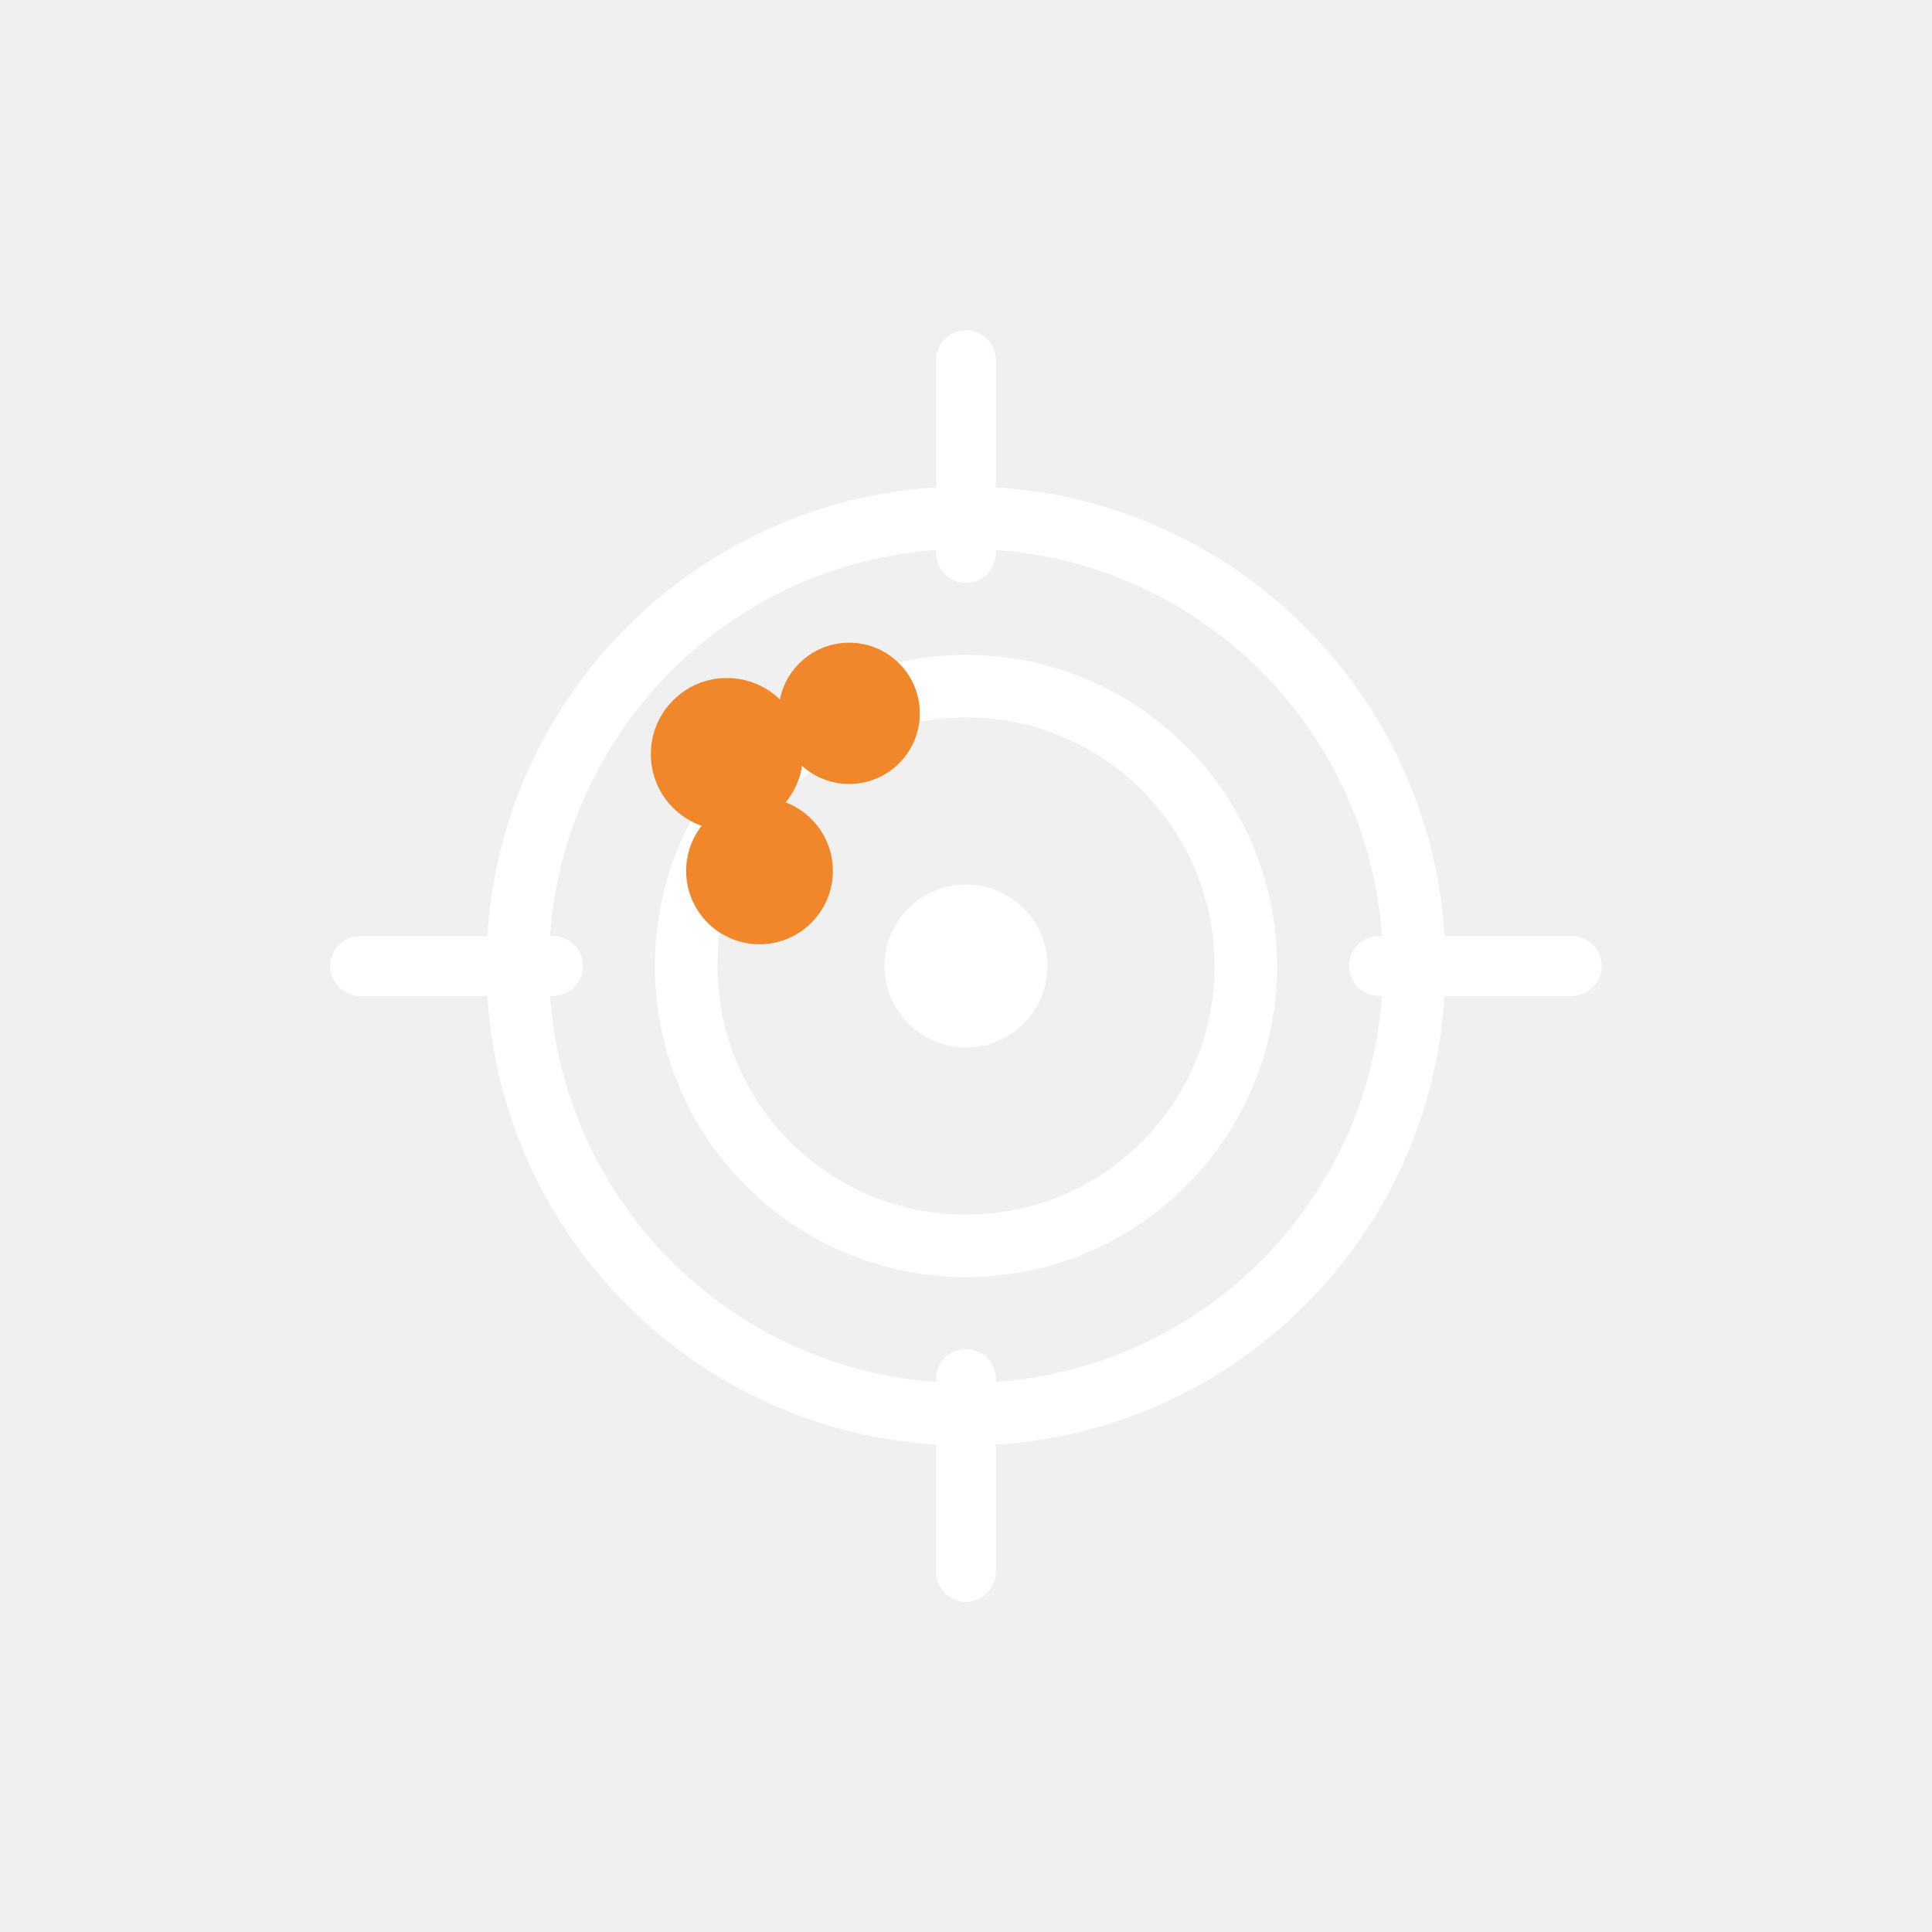
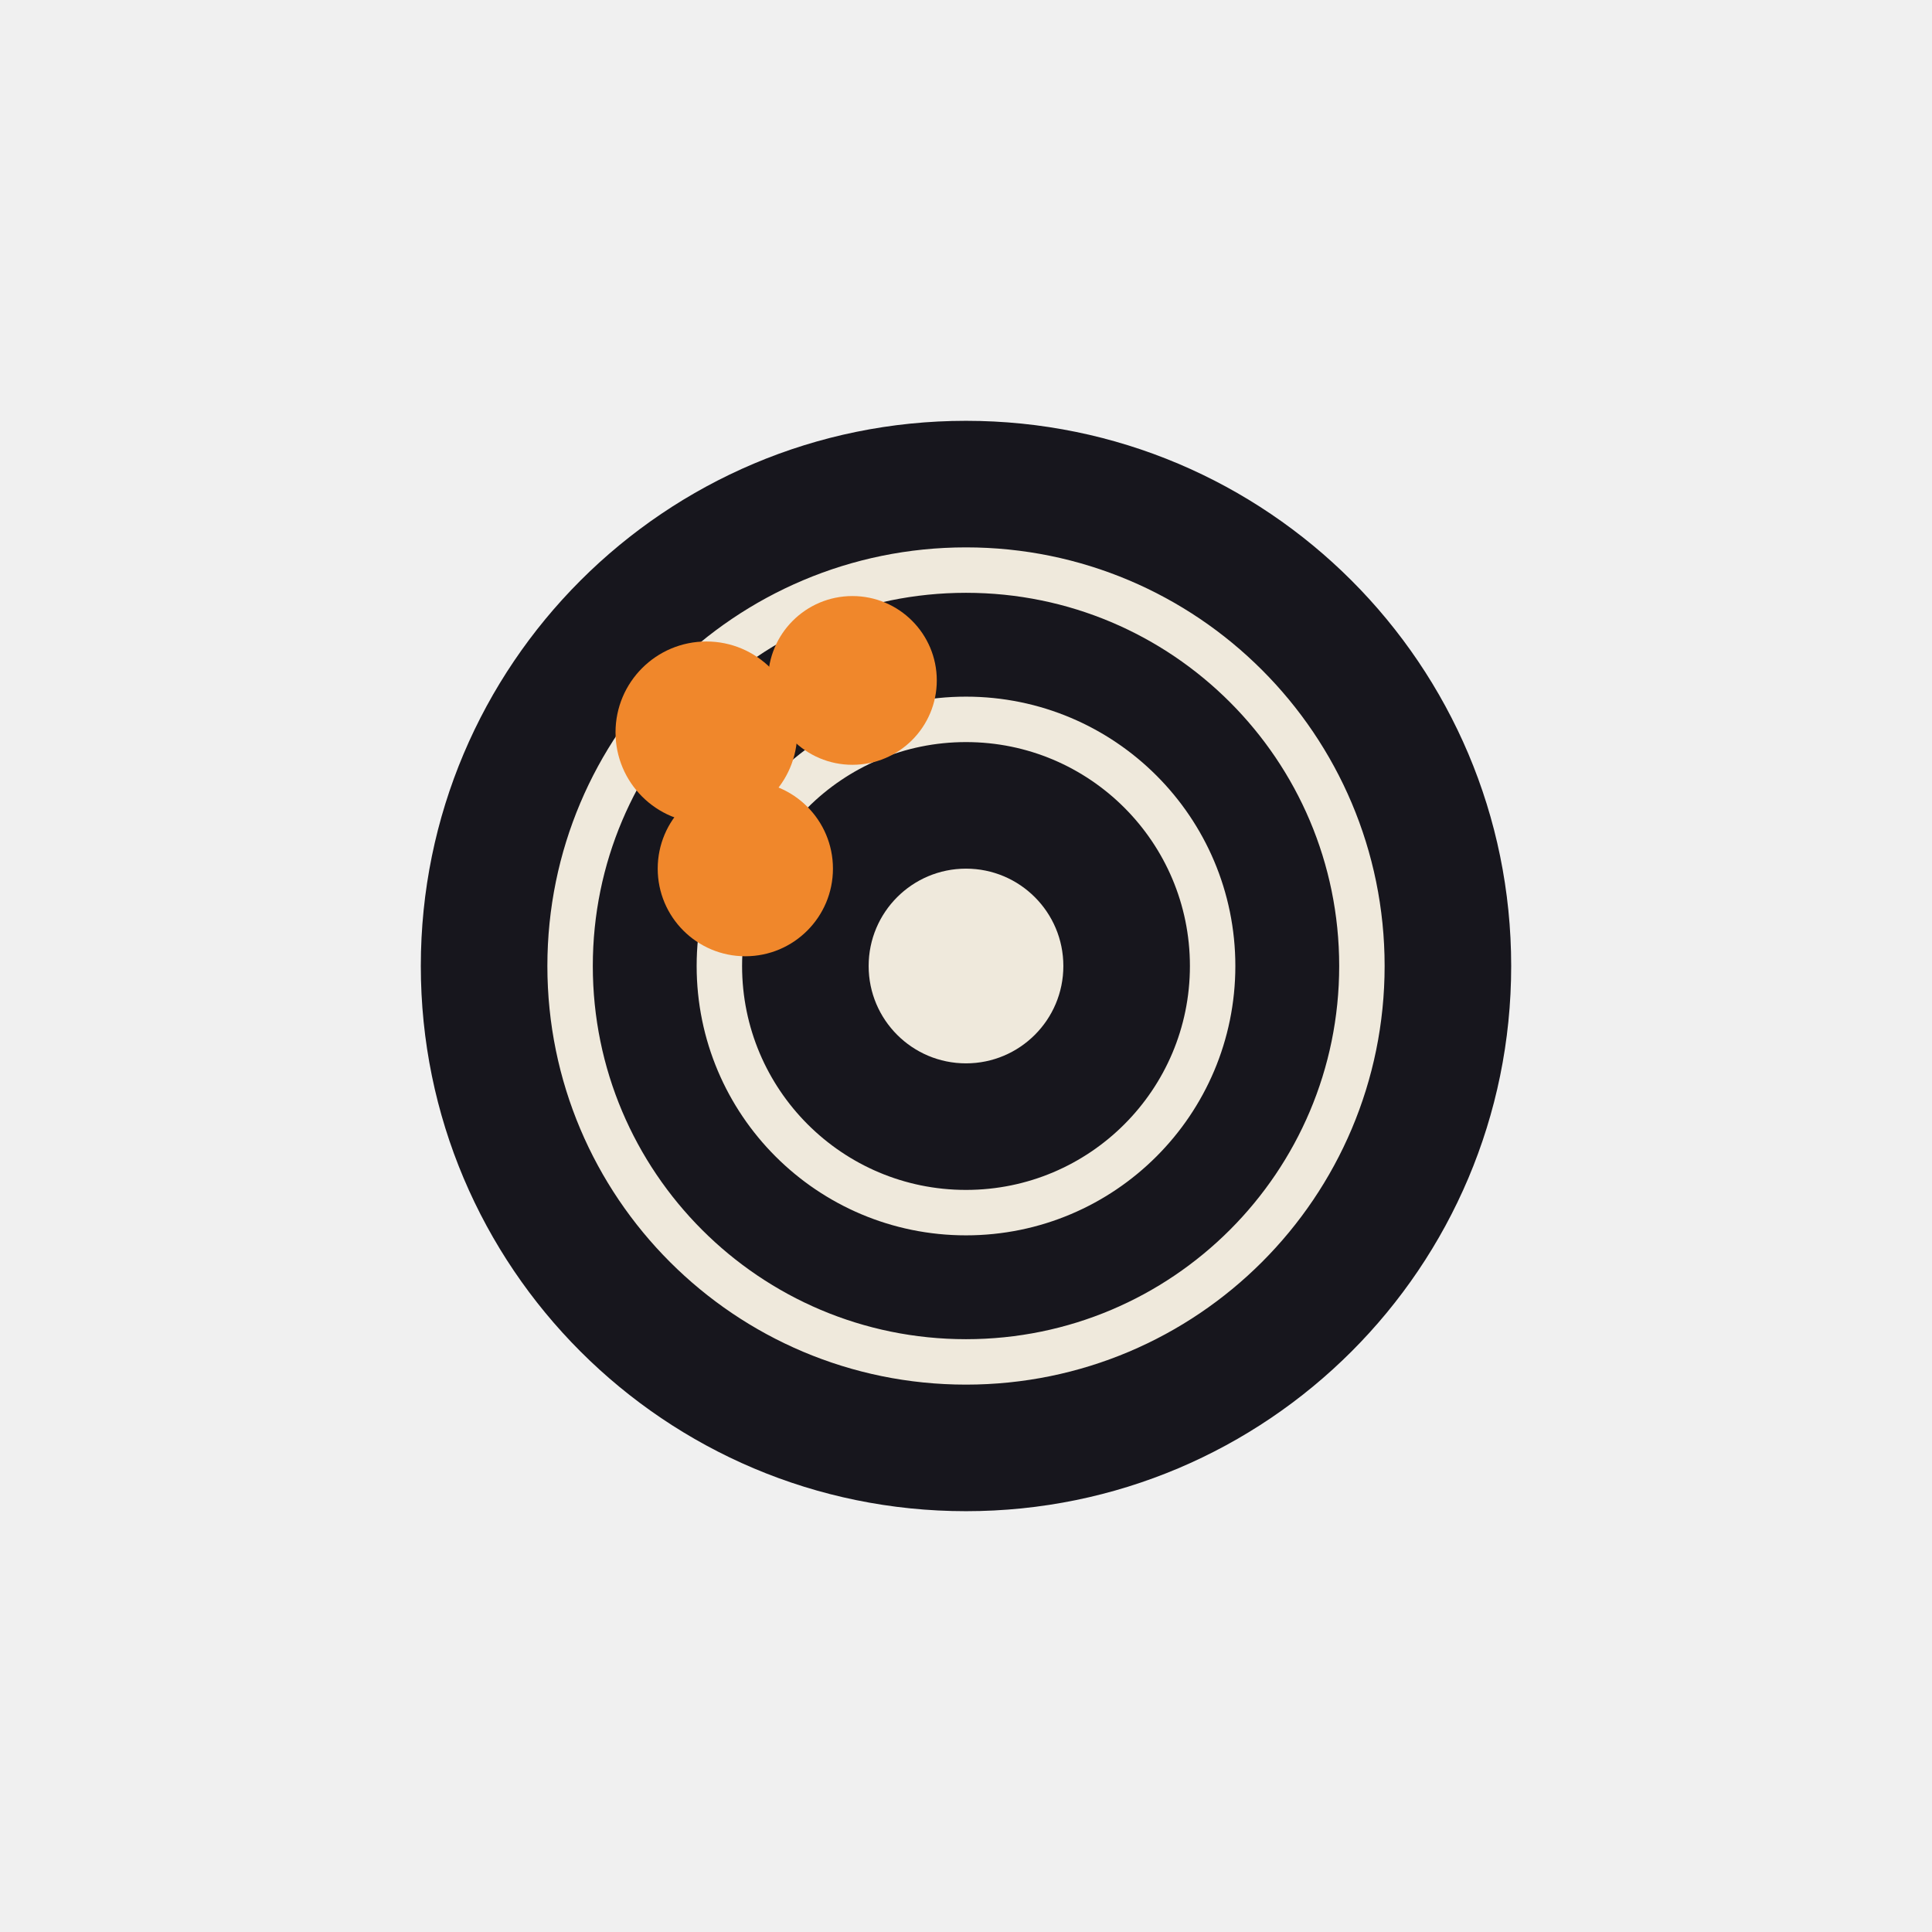
<svg xmlns="http://www.w3.org/2000/svg" width="1024" height="1024" viewBox="0 0 1024 1024">
-   <g transform="translate(512,512) scale(0.72) translate(-512,-512)">
-     <g stroke="#FFFFFF" fill="none" stroke-linecap="round">
-       <g stroke-width="44">
-         <path d="M512 66 V 208" />
-         <path d="M512 816 V 958" />
-         <path d="M66 512 H 208" />
-         <path d="M816 512 H 958" />
-       </g>
-       <g stroke-width="46">
-         <circle cx="512" cy="512" r="330" />
-         <circle cx="512" cy="512" r="206" />
-       </g>
+   <g transform="translate(512,512) scale(0.86) translate(-512,-512)">
+     <circle cx="512" cy="512" r="336" fill="#17161D" />
+     <g stroke="#EFE9DC" stroke-width="28" fill="none">
+       <circle cx="512" cy="512" r="244" />
+       <circle cx="512" cy="512" r="152" />
    </g>
-     <circle cx="512" cy="512" r="60" fill="#FFFFFF" />
+     <circle cx="512" cy="512" r="60" fill="#EFE9DC" />
    <g fill="#F0872B">
-       <circle cx="336" cy="356" r="56" />
-       <circle cx="426" cy="326" r="52" />
-       <circle cx="360" cy="442" r="54" />
+       <circle cx="352" cy="368" r="56" />
+       <circle cx="442" cy="336" r="52" />
+       <circle cx="376" cy="452" r="54" />
    </g>
  </g>
</svg>
